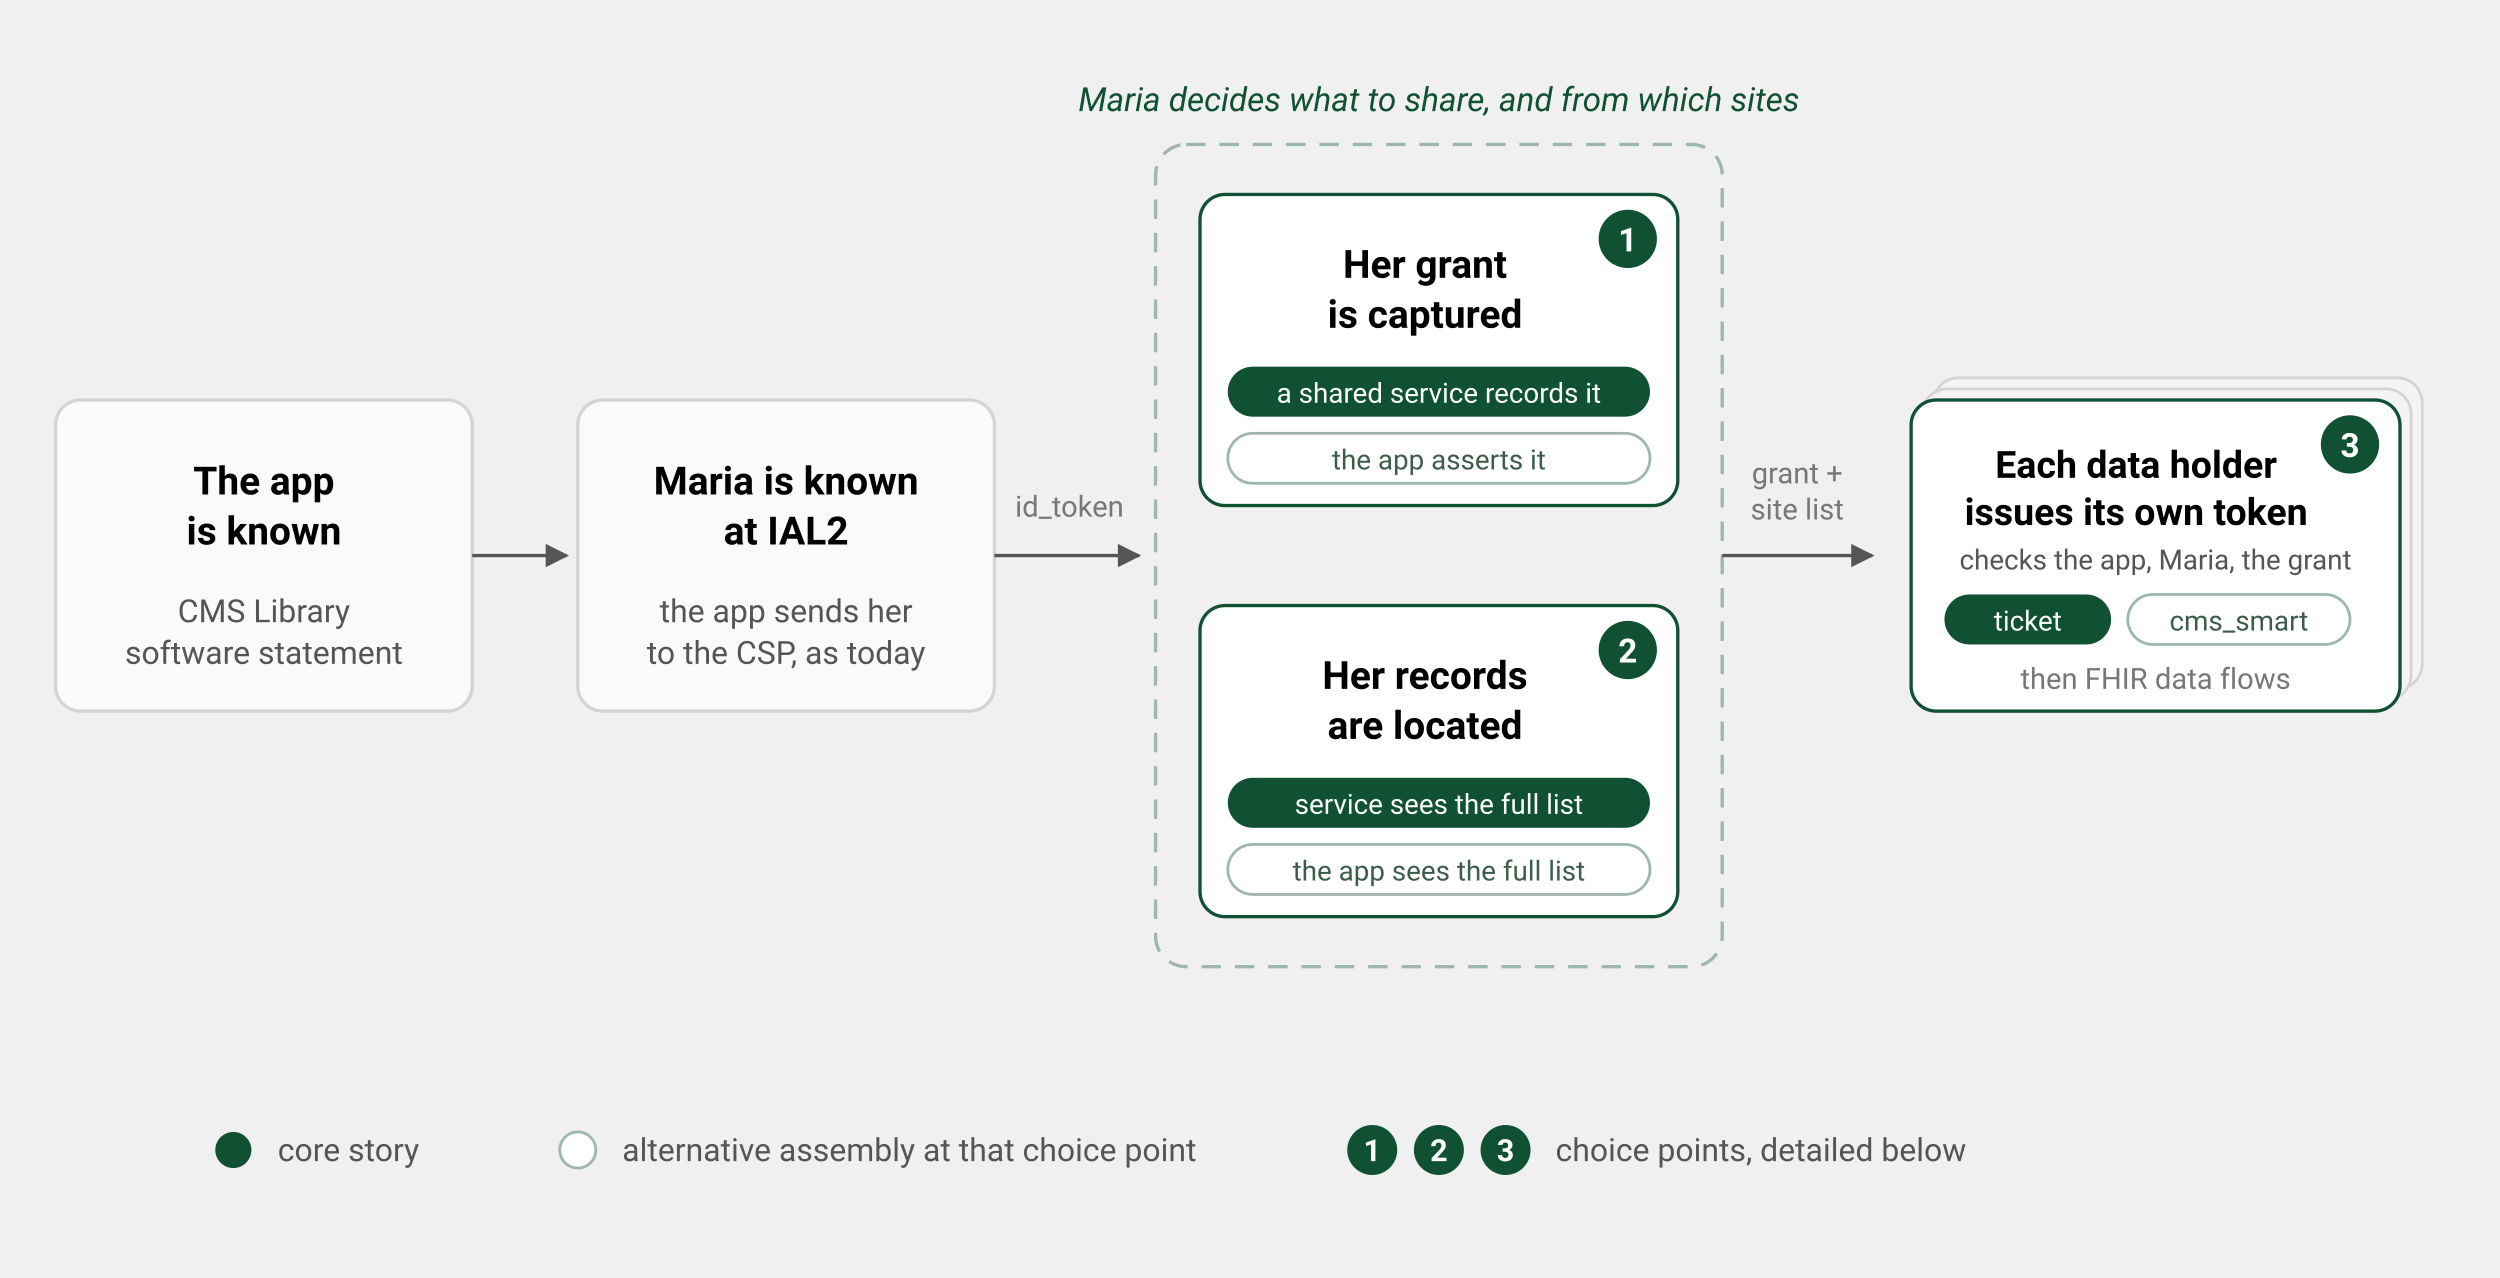
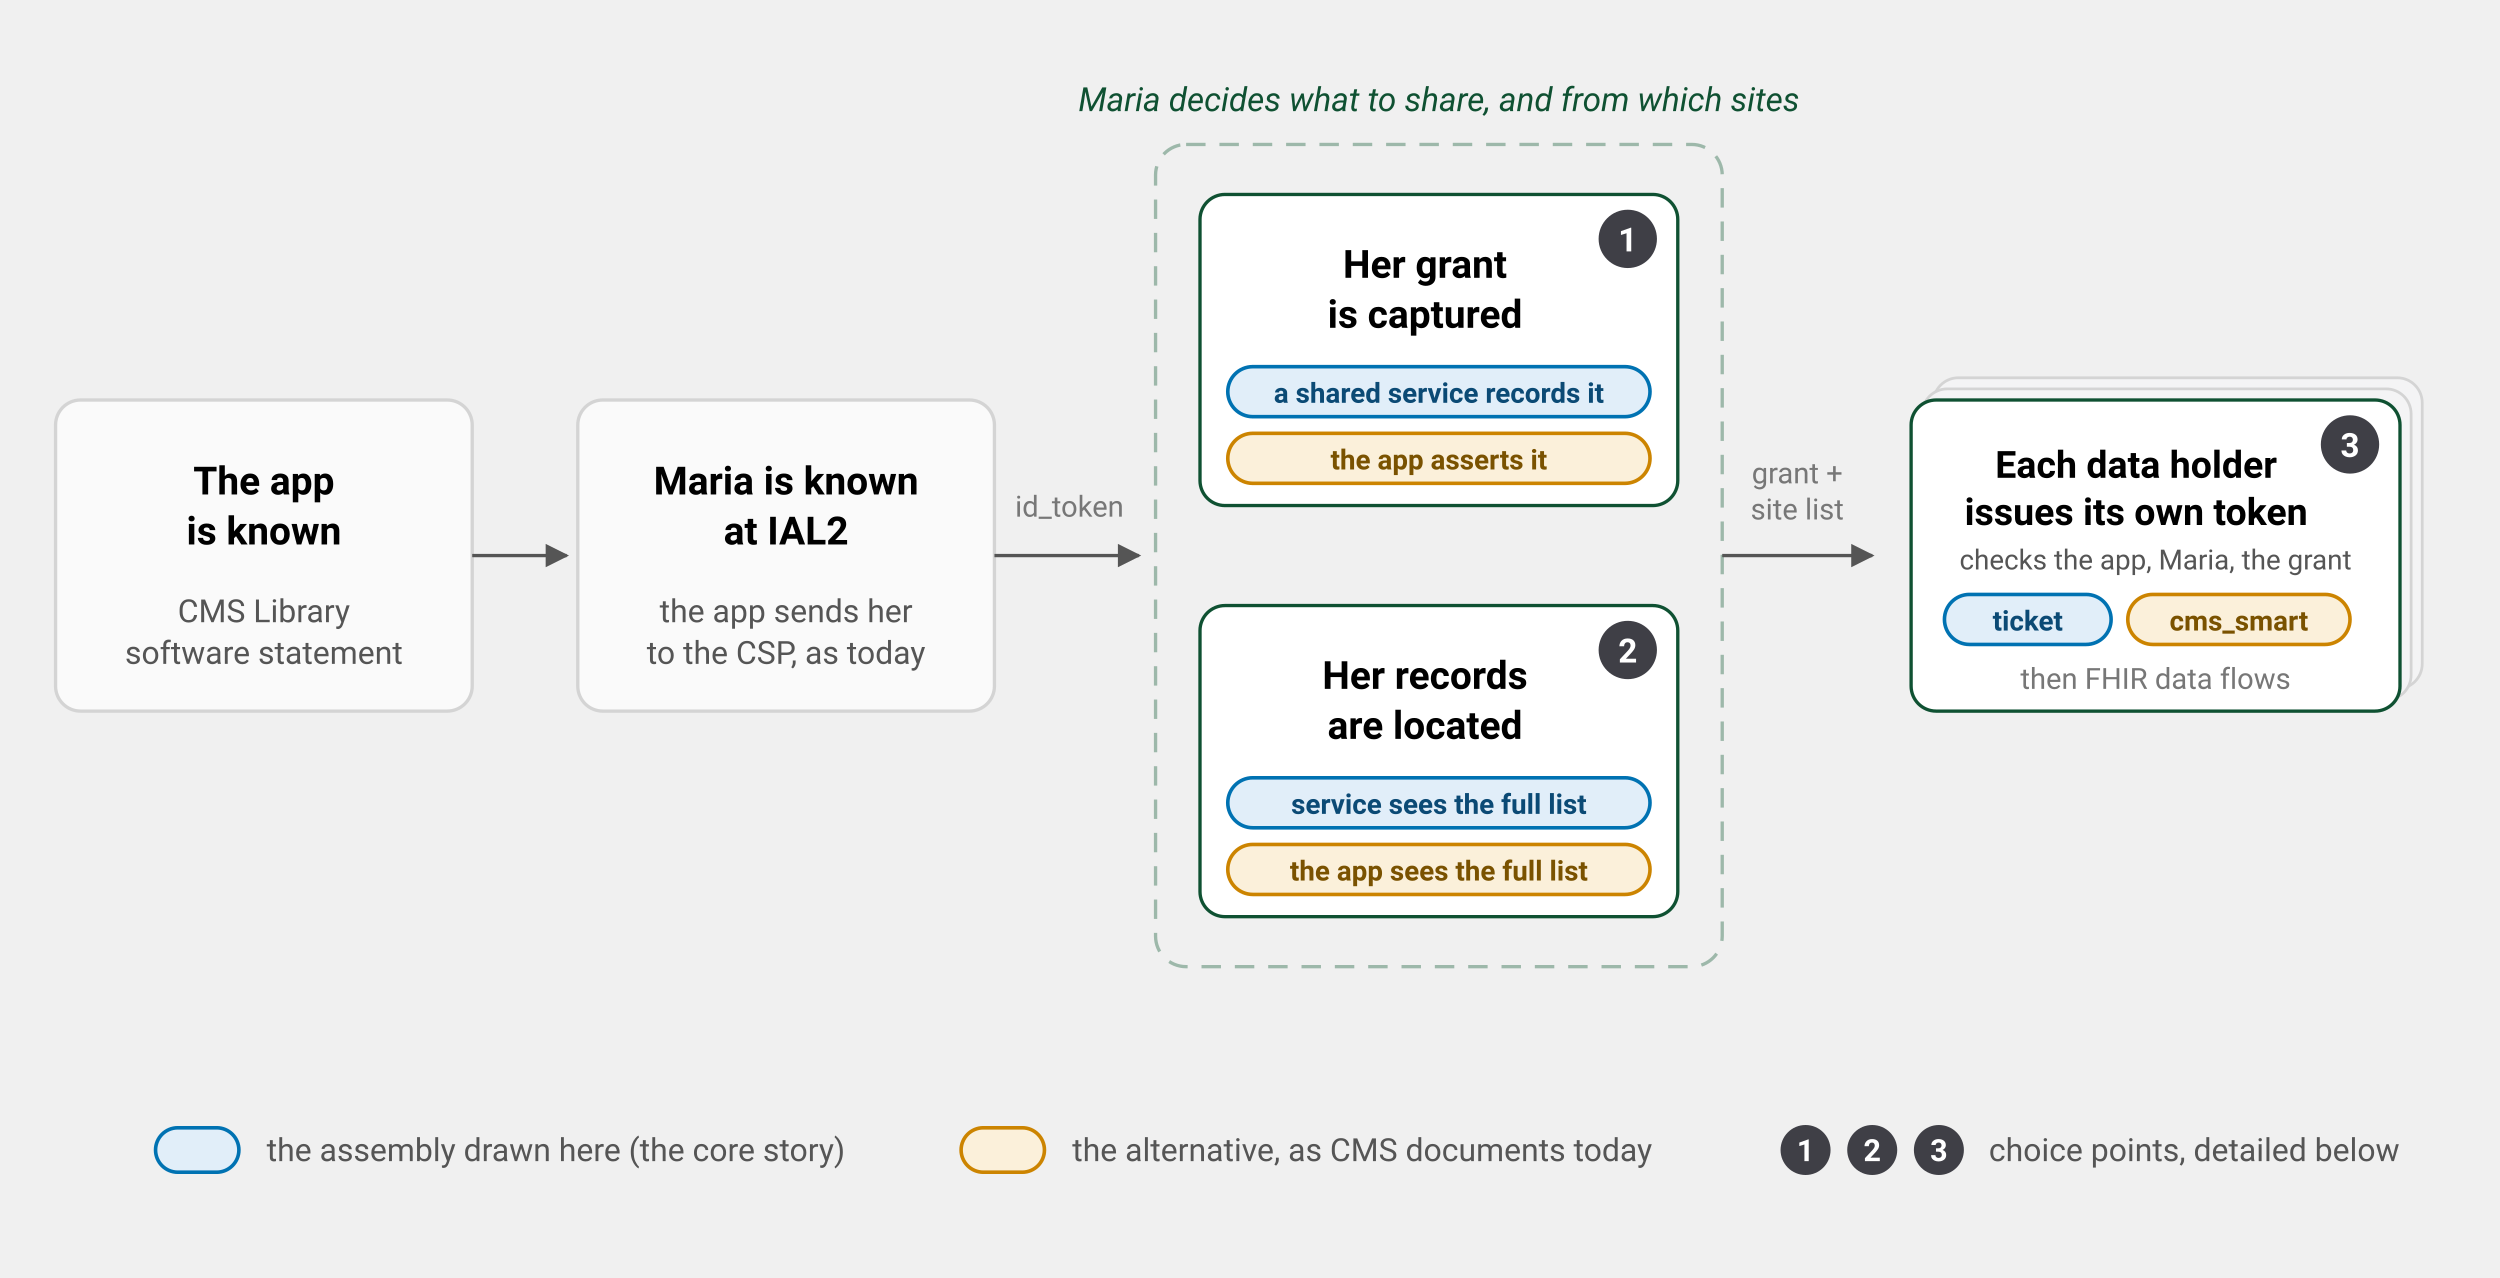
<svg xmlns="http://www.w3.org/2000/svg" viewBox="0 0 900 460" font-family="ui-sans-serif, system-ui, -apple-system, 'Segoe UI', Roboto, Arial, sans-serif">
  <defs>
    <marker id="la" viewBox="0 0 10 10" refX="9" refY="5" markerWidth="7" markerHeight="7" orient="auto-start-reverse">
      <path d="M 0 0 L 10 5 L 0 10 z" fill="#555" />
    </marker>
  </defs>
  <g>
    <rect x="20" y="144" width="150" height="112" rx="9" fill="#fafafa" stroke="#d4d4d4" stroke-width="1.2" />
    <text x="95" y="178" text-anchor="middle" font-size="14" font-weight="600">The app</text>
    <text x="95" y="196" text-anchor="middle" font-size="14" font-weight="600">is known</text>
    <text x="95" y="224" text-anchor="middle" font-size="11.5" fill="#555">CMS Library</text>
    <text x="95" y="239" text-anchor="middle" font-size="11.5" fill="#555">software statement</text>
  </g>
  <line x1="170" y1="200" x2="204" y2="200" stroke="#555" stroke-width="1.2" marker-end="url(#la)" />
  <g>
    <rect x="208" y="144" width="150" height="112" rx="9" fill="#fafafa" stroke="#d4d4d4" stroke-width="1.2" />
    <text x="283" y="178" text-anchor="middle" font-size="14" font-weight="600">Maria is known</text>
    <text x="283" y="196" text-anchor="middle" font-size="14" font-weight="600">at IAL2</text>
    <text x="283" y="224" text-anchor="middle" font-size="11.5" fill="#555">the app sends her</text>
    <text x="283" y="239" text-anchor="middle" font-size="11.5" fill="#555">to the CSP, as today</text>
  </g>
  <text x="385" y="186" text-anchor="middle" font-size="10.5" fill="#777">id_token</text>
  <line x1="358" y1="200" x2="410" y2="200" stroke="#555" stroke-width="1.2" marker-end="url(#la)" />
  <g>
    <text x="518" y="40" text-anchor="middle" font-size="12" font-style="italic" fill="#0f5132">Maria decides what to share, and from which sites</text>
    <rect x="416" y="52" width="204" height="296" rx="11" fill="none" stroke="#9db8aa" stroke-width="1.2" stroke-dasharray="7 5" />
    <rect x="432" y="70" width="172" height="112" rx="9" fill="#fff" stroke="#0f5132" stroke-width="1.2" />
-     <circle cx="586" cy="86" r="10.5" fill="#0f5132" />
+     <circle cx="586" cy="86" r="10.5" fill="#3f3f46" />
    <text x="586" y="90.5" text-anchor="middle" fill="#fff" font-weight="700" font-size="12">1</text>
    <text x="513" y="100" text-anchor="middle" font-size="14" font-weight="600">Her grant</text>
    <text x="513" y="118" text-anchor="middle" font-size="14" font-weight="600">is captured</text>
-     <rect x="442" y="132" width="152" height="18" rx="9" fill="#0f5132" />
-     <text x="518" y="145" text-anchor="middle" font-size="10" fill="#fff">a shared service records it</text>
-     <rect x="442" y="156" width="152" height="18" rx="9" fill="#fff" stroke="#9db8aa" />
-     <text x="518" y="169" text-anchor="middle" font-size="10" fill="#3c5d4b">the app asserts it</text>
+     <rect x="442" y="132" width="152" height="18" rx="9" fill="#e1eef9" stroke="#0072b2" stroke-width="1.3" />
+     <text x="518" y="145" text-anchor="middle" font-size="10" font-weight="600" fill="#0b4a75">a shared service records it</text>
+     <rect x="442" y="156" width="152" height="18" rx="9" fill="#fbf0da" stroke="#cc8400" stroke-width="1.3" />
+     <text x="518" y="169" text-anchor="middle" font-size="10" font-weight="600" fill="#7a5200">the app asserts it</text>
    <rect x="432" y="218" width="172" height="112" rx="9" fill="#fff" stroke="#0f5132" stroke-width="1.2" />
-     <circle cx="586" cy="234" r="10.5" fill="#0f5132" />
+     <circle cx="586" cy="234" r="10.5" fill="#3f3f46" />
    <text x="586" y="238.5" text-anchor="middle" fill="#fff" font-weight="700" font-size="12">2</text>
    <text x="513" y="248" text-anchor="middle" font-size="14" font-weight="600">Her records</text>
    <text x="513" y="266" text-anchor="middle" font-size="14" font-weight="600">are located</text>
-     <rect x="442" y="280" width="152" height="18" rx="9" fill="#0f5132" />
-     <text x="518" y="293" text-anchor="middle" font-size="10" fill="#fff">service sees the full list</text>
-     <rect x="442" y="304" width="152" height="18" rx="9" fill="#fff" stroke="#9db8aa" />
-     <text x="518" y="317" text-anchor="middle" font-size="10" fill="#3c5d4b">the app sees the full list</text>
+     <rect x="442" y="280" width="152" height="18" rx="9" fill="#e1eef9" stroke="#0072b2" stroke-width="1.3" />
+     <text x="518" y="293" text-anchor="middle" font-size="10" font-weight="600" fill="#0b4a75">service sees the full list</text>
+     <rect x="442" y="304" width="152" height="18" rx="9" fill="#fbf0da" stroke="#cc8400" stroke-width="1.3" />
+     <text x="518" y="317" text-anchor="middle" font-size="10" font-weight="600" fill="#7a5200">the app sees the full list</text>
  </g>
  <text x="647" y="174" text-anchor="middle" font-size="10.5" fill="#777">grant +</text>
  <text x="647" y="187" text-anchor="middle" font-size="10.5" fill="#777">site list</text>
  <line x1="620" y1="200" x2="674" y2="200" stroke="#555" stroke-width="1.2" marker-end="url(#la)" />
  <g>
    <rect x="696" y="136" width="176" height="112" rx="9" fill="#f4f4f5" stroke="#d4d4d4" />
    <rect x="692" y="140" width="176" height="112" rx="9" fill="#f4f4f5" stroke="#d4d4d4" />
    <rect x="688" y="144" width="176" height="112" rx="9" fill="#fff" stroke="#0f5132" stroke-width="1.2" />
-     <circle cx="846" cy="160" r="10.5" fill="#0f5132" />
+     <circle cx="846" cy="160" r="10.5" fill="#3f3f46" />
    <text x="846" y="164.5" text-anchor="middle" fill="#fff" font-weight="700" font-size="12">3</text>
    <text x="769" y="172" text-anchor="middle" font-size="13.5" font-weight="600">Each data holder</text>
    <text x="769" y="189" text-anchor="middle" font-size="13.5" font-weight="600">issues its own token</text>
    <text x="776" y="205" text-anchor="middle" font-size="10" fill="#555">checks the app, Maria, the grant</text>
-     <rect x="700" y="214" width="60" height="18" rx="9" fill="#0f5132" />
-     <text x="730" y="227" text-anchor="middle" font-size="10" fill="#fff">ticket</text>
-     <rect x="766" y="214" width="80" height="18" rx="9" fill="#fff" stroke="#9db8aa" />
-     <text x="806" y="227" text-anchor="middle" font-size="10" fill="#3c5d4b">cms_smart</text>
+     <rect x="700" y="214" width="60" height="18" rx="9" fill="#e1eef9" stroke="#0072b2" stroke-width="1.3" />
+     <text x="730" y="227" text-anchor="middle" font-size="10" font-weight="600" fill="#0b4a75">ticket</text>
+     <rect x="766" y="214" width="80" height="18" rx="9" fill="#fbf0da" stroke="#cc8400" stroke-width="1.3" />
+     <text x="806" y="227" text-anchor="middle" font-size="10" font-weight="600" fill="#7a5200">cms_smart</text>
    <text x="776" y="248" text-anchor="middle" font-size="10.5" fill="#777">then FHIR data flows</text>
  </g>
  <g font-size="11.5" fill="#555">
-     <circle cx="84" cy="414" r="6.5" fill="#0f5132" />
-     <text x="100" y="418">core story</text>
-     <circle cx="208" cy="414" r="6.5" fill="#fff" stroke="#9db8aa" />
-     <text x="224" y="418">alternative assembly at that choice point</text>
-     <circle cx="494" cy="414" r="9" fill="#0f5132" />
-     <text x="494" y="418" text-anchor="middle" fill="#fff" font-weight="700" font-size="11">1</text>
-     <circle cx="518" cy="414" r="9" fill="#0f5132" />
-     <text x="518" y="418" text-anchor="middle" fill="#fff" font-weight="700" font-size="11">2</text>
-     <circle cx="542" cy="414" r="9" fill="#0f5132" />
-     <text x="542" y="418" text-anchor="middle" fill="#fff" font-weight="700" font-size="11">3</text>
-     <text x="560" y="418">choice points, detailed below</text>
+     <rect x="56" y="406" width="30" height="16" rx="8" fill="#e1eef9" stroke="#0072b2" stroke-width="1.3" />
+     <text x="96" y="418">the assembly drawn here (the core story)</text>
+     <rect x="346" y="406" width="30" height="16" rx="8" fill="#fbf0da" stroke="#cc8400" stroke-width="1.3" />
+     <text x="386" y="418">the alternative, as CMS documents today</text>
+     <circle cx="650" cy="414" r="9" fill="#3f3f46" />
+     <text x="650" y="418" text-anchor="middle" fill="#fff" font-weight="700" font-size="11">1</text>
+     <circle cx="674" cy="414" r="9" fill="#3f3f46" />
+     <text x="674" y="418" text-anchor="middle" fill="#fff" font-weight="700" font-size="11">2</text>
+     <circle cx="698" cy="414" r="9" fill="#3f3f46" />
+     <text x="698" y="418" text-anchor="middle" fill="#fff" font-weight="700" font-size="11">3</text>
+     <text x="716" y="418">choice points, detailed below</text>
  </g>
</svg>
